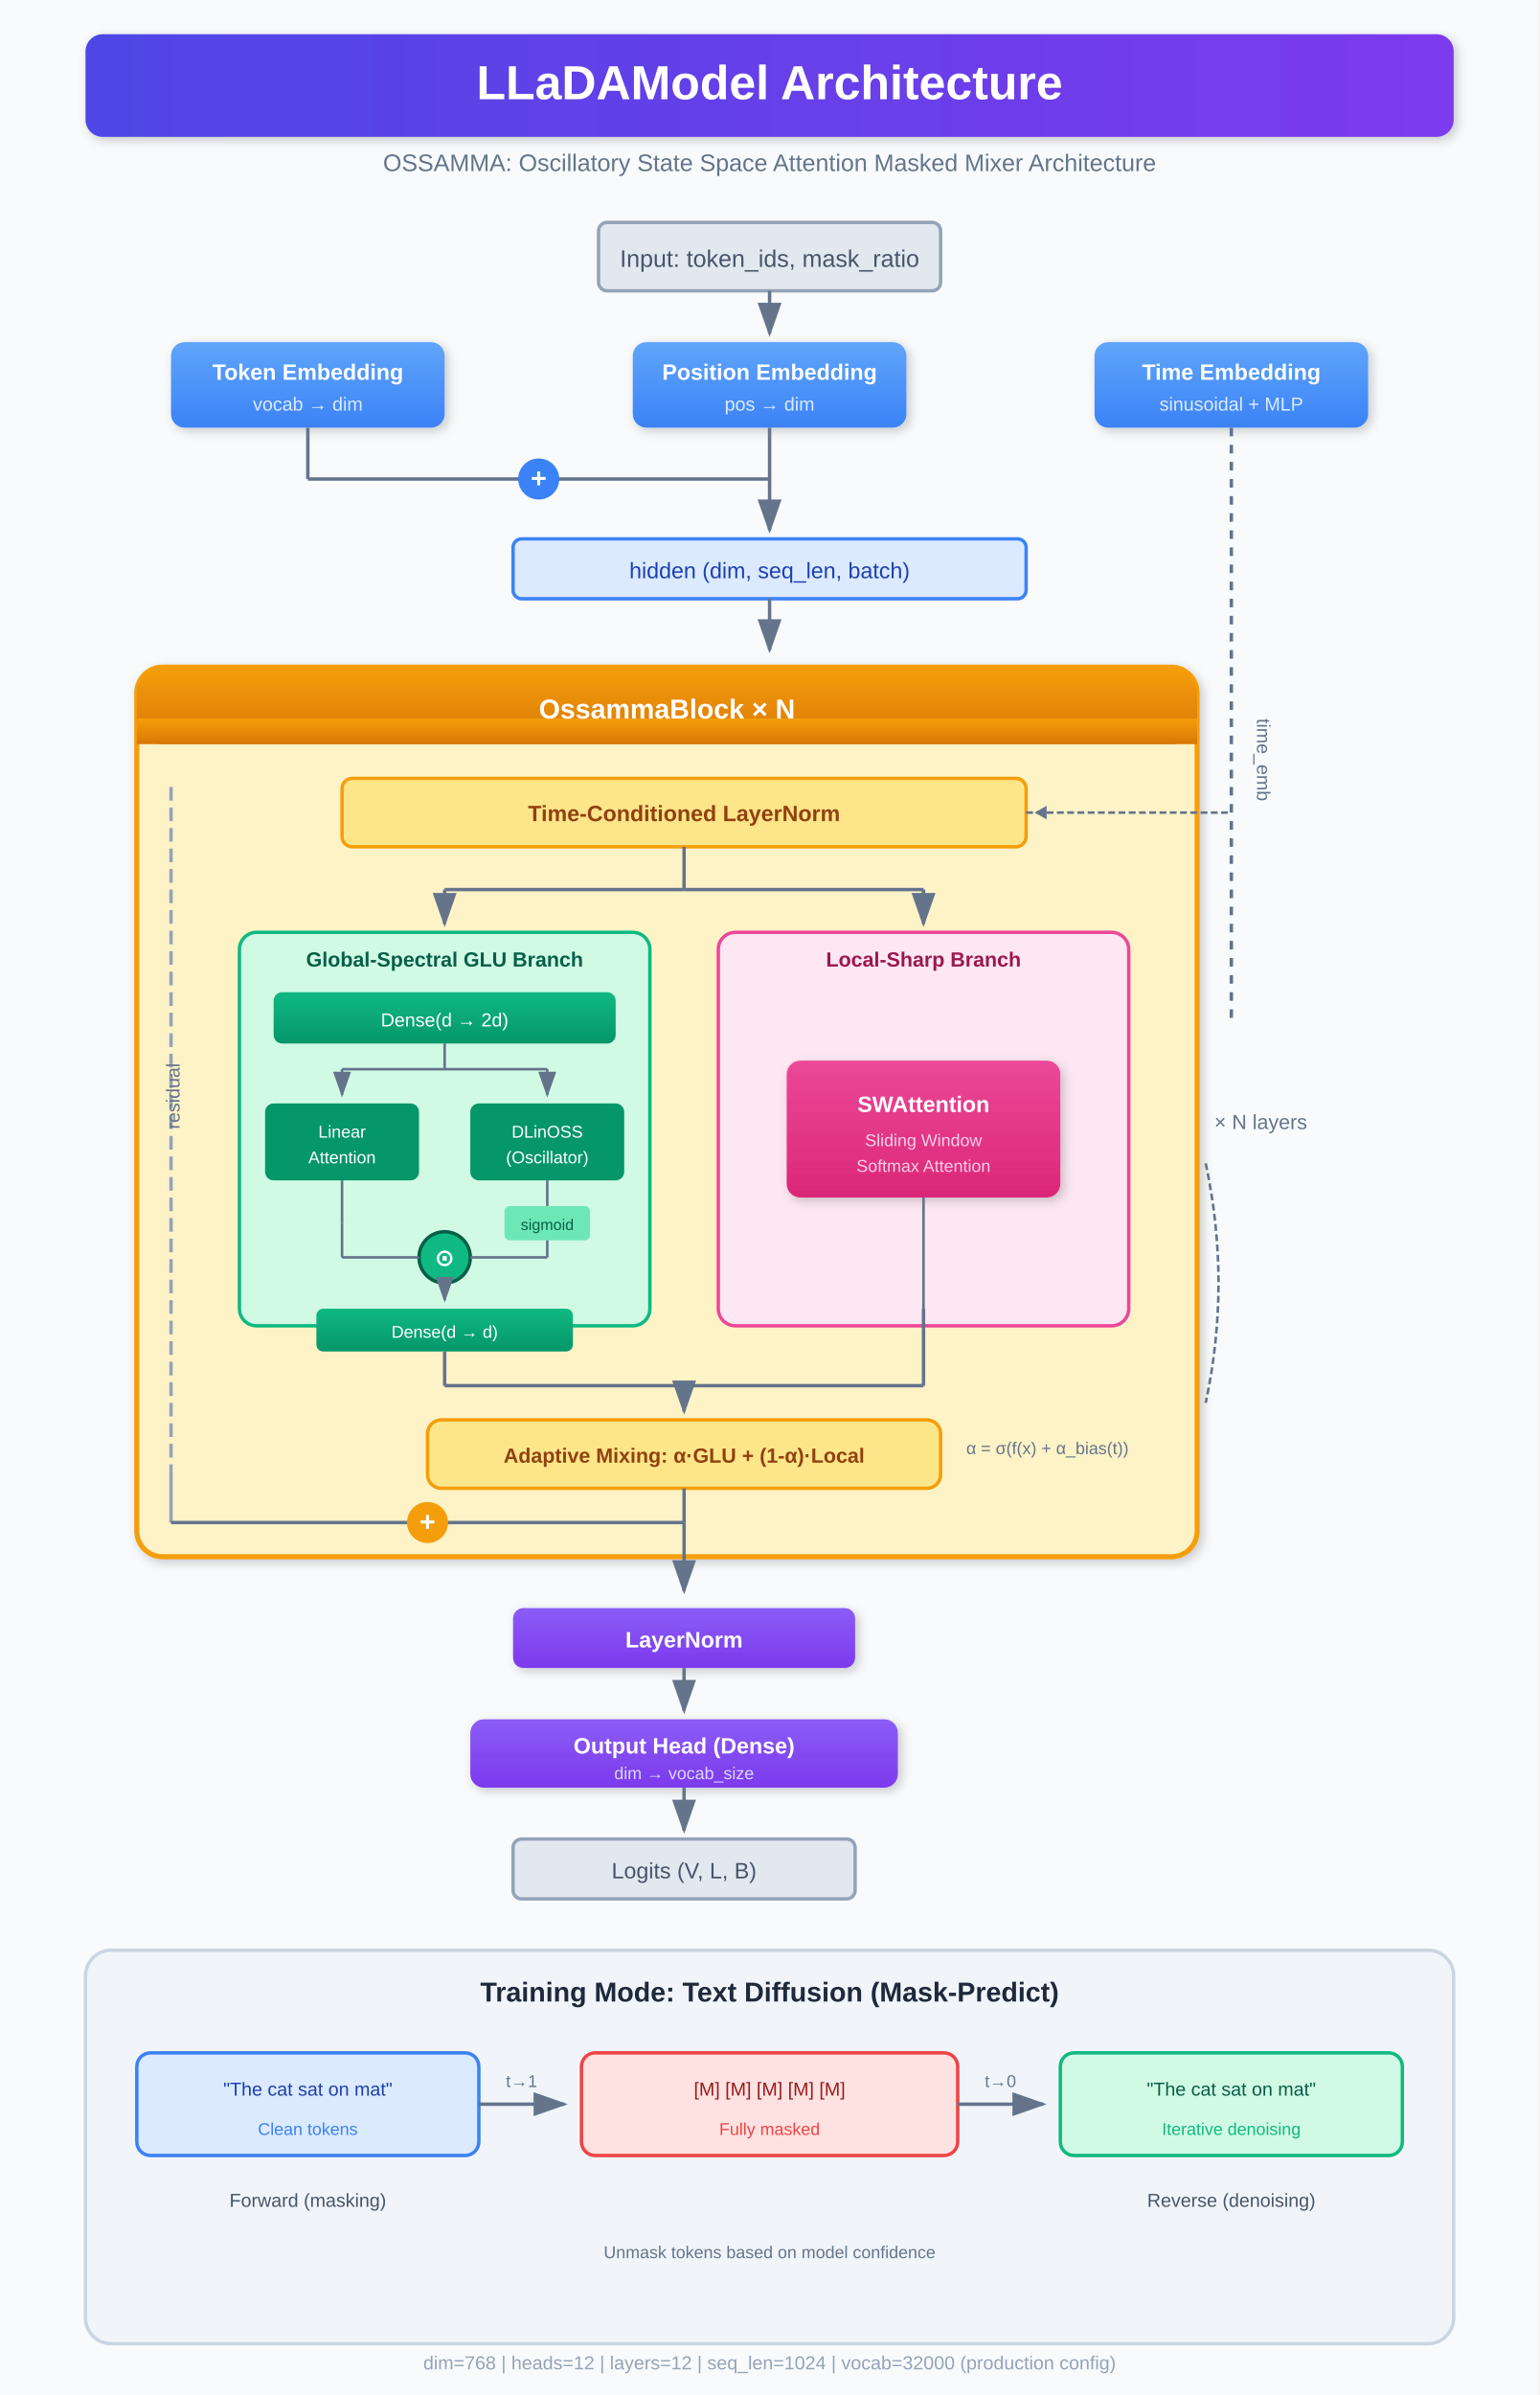
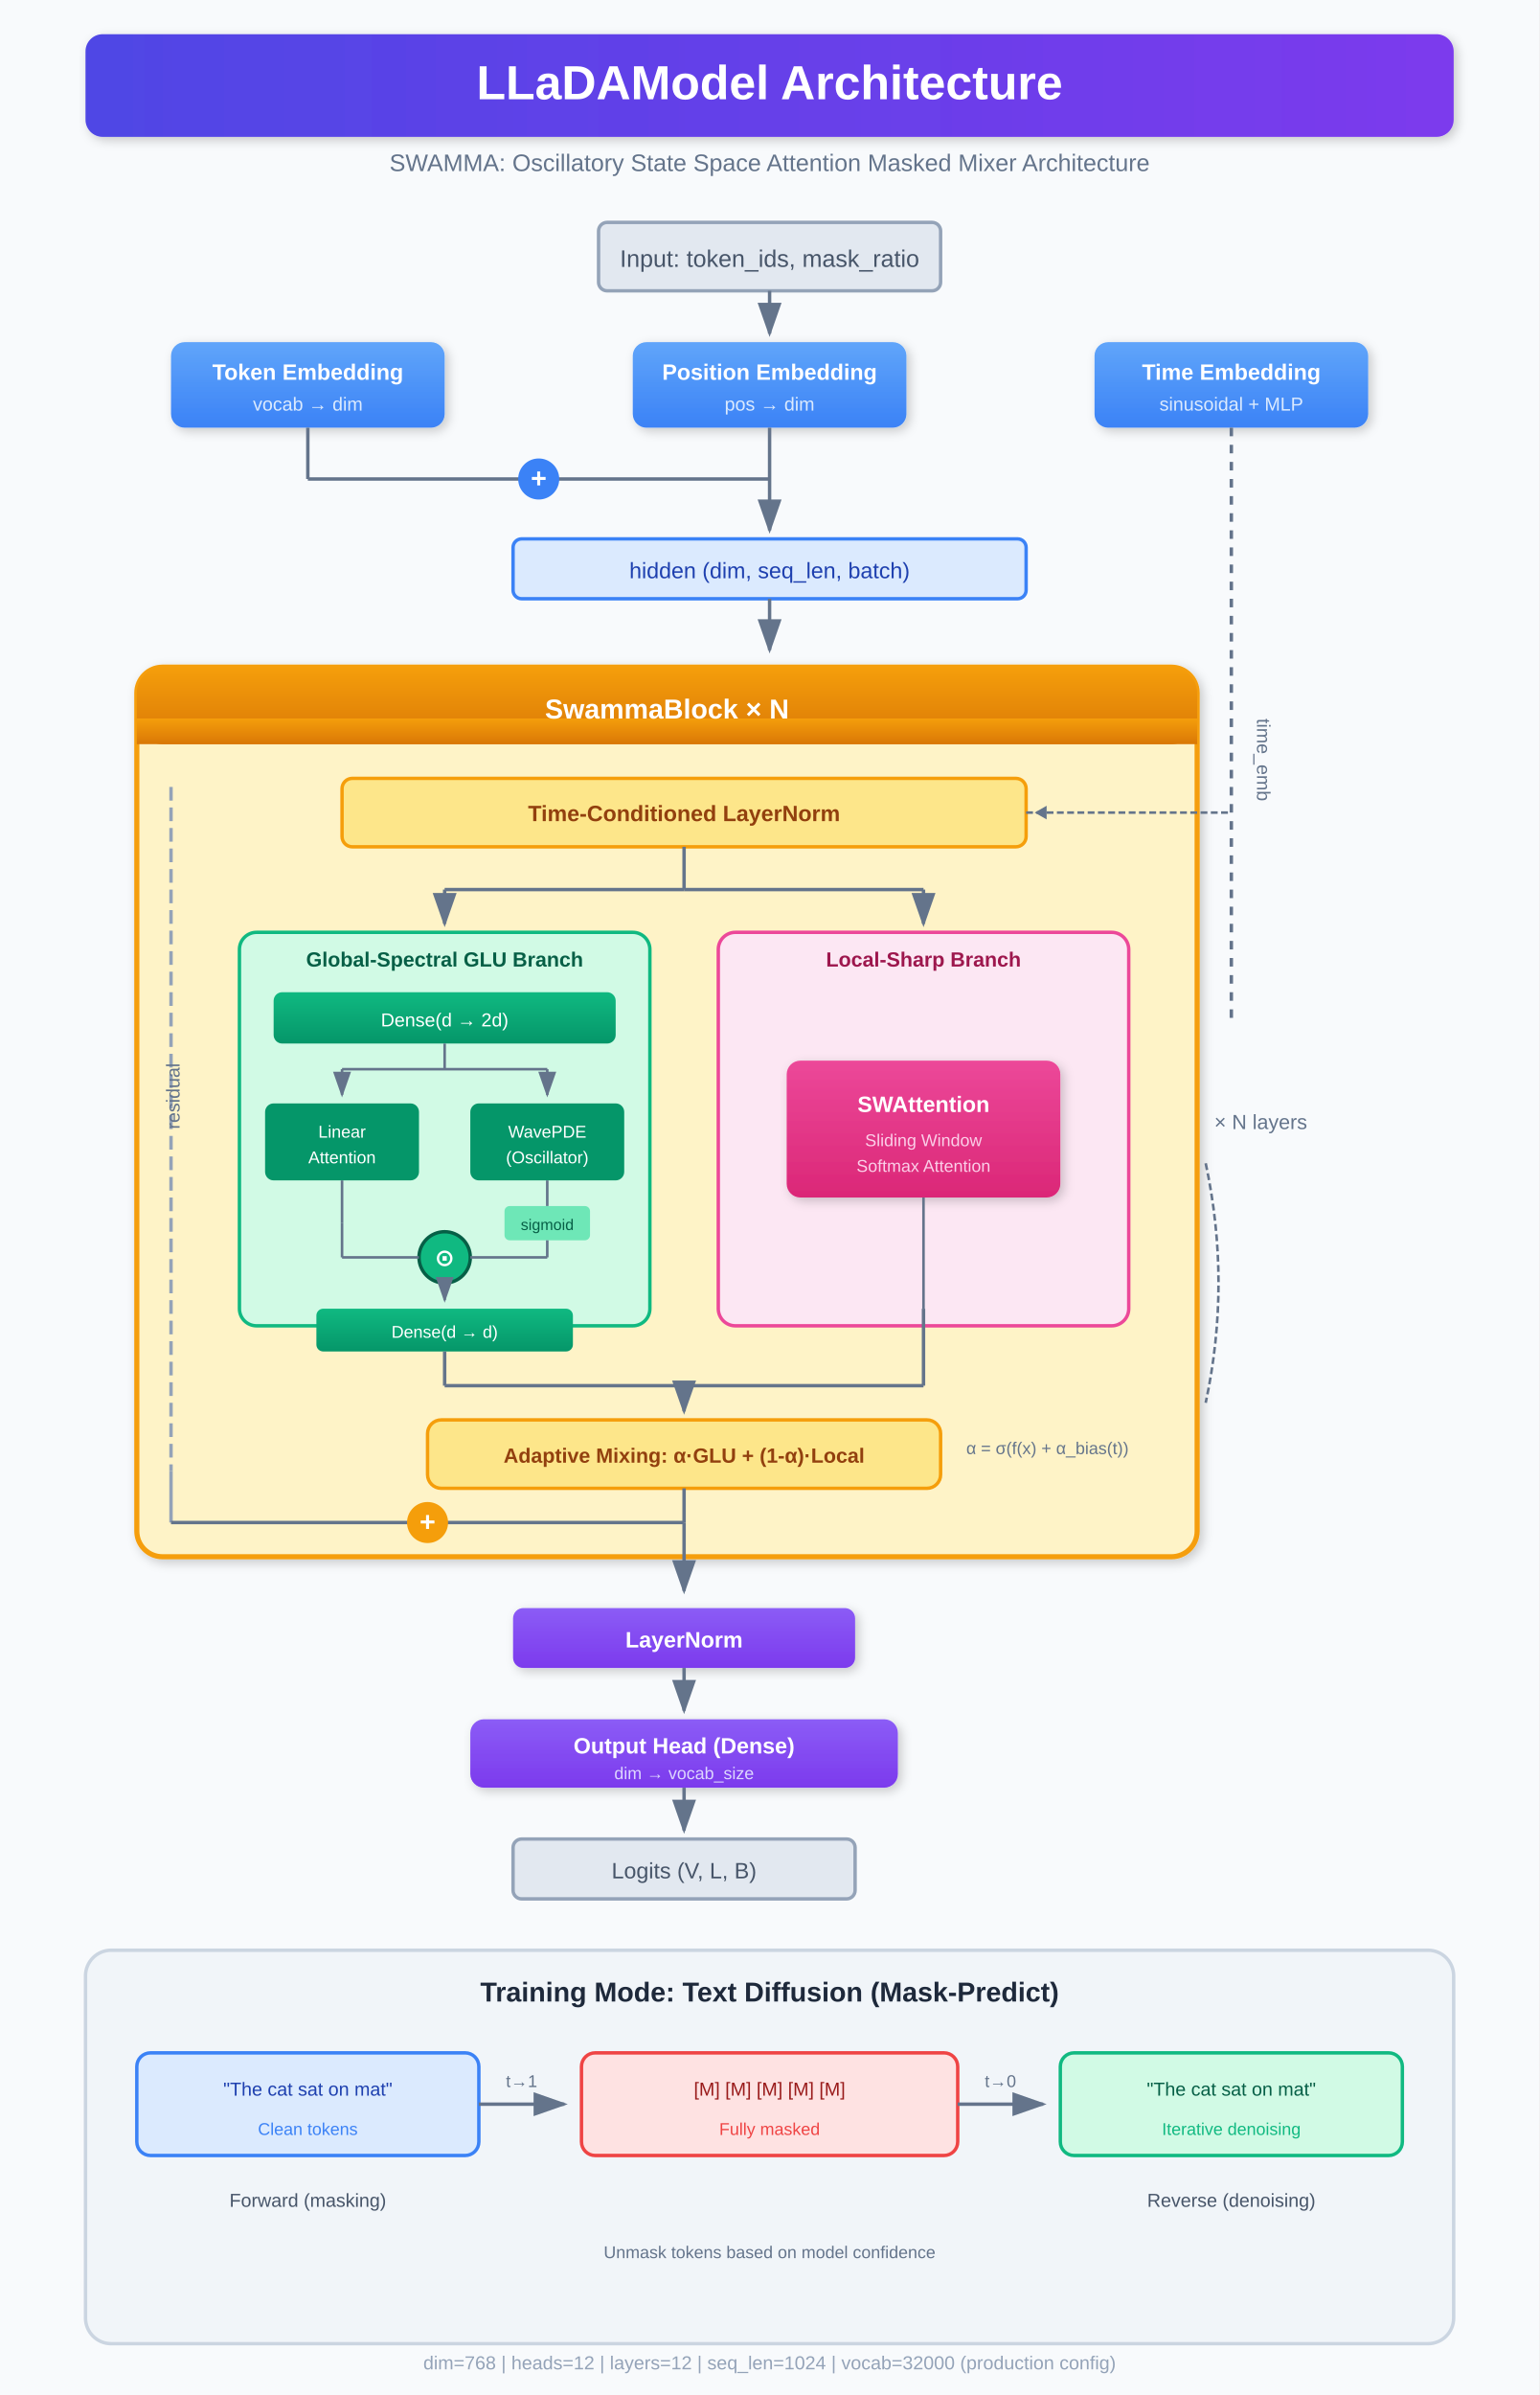
<svg xmlns="http://www.w3.org/2000/svg" viewBox="0 0 900 1400" width="900" height="1400">
  <defs>
    <linearGradient id="headerGrad" x1="0%" y1="0%" x2="100%" y2="0%">
      <stop offset="0%" style="stop-color:#4F46E5;stop-opacity:1" />
      <stop offset="100%" style="stop-color:#7C3AED;stop-opacity:1" />
    </linearGradient>
    <linearGradient id="embedGrad" x1="0%" y1="0%" x2="0%" y2="100%">
      <stop offset="0%" style="stop-color:#60A5FA;stop-opacity:1" />
      <stop offset="100%" style="stop-color:#3B82F6;stop-opacity:1" />
    </linearGradient>
    <linearGradient id="blockGrad" x1="0%" y1="0%" x2="0%" y2="100%">
      <stop offset="0%" style="stop-color:#F59E0B;stop-opacity:1" />
      <stop offset="100%" style="stop-color:#D97706;stop-opacity:1" />
    </linearGradient>
    <linearGradient id="gluGrad" x1="0%" y1="0%" x2="0%" y2="100%">
      <stop offset="0%" style="stop-color:#10B981;stop-opacity:1" />
      <stop offset="100%" style="stop-color:#059669;stop-opacity:1" />
    </linearGradient>
    <linearGradient id="attnGrad" x1="0%" y1="0%" x2="0%" y2="100%">
      <stop offset="0%" style="stop-color:#EC4899;stop-opacity:1" />
      <stop offset="100%" style="stop-color:#DB2777;stop-opacity:1" />
    </linearGradient>
    <linearGradient id="outputGrad" x1="0%" y1="0%" x2="0%" y2="100%">
      <stop offset="0%" style="stop-color:#8B5CF6;stop-opacity:1" />
      <stop offset="100%" style="stop-color:#7C3AED;stop-opacity:1" />
    </linearGradient>
    <filter id="shadow" x="-20%" y="-20%" width="140%" height="140%">
      <feDropShadow dx="2" dy="2" stdDeviation="3" flood-opacity="0.2" />
    </filter>
    <marker id="arrowhead" markerWidth="10" markerHeight="7" refX="9" refY="3.5" orient="auto">
      <polygon points="0 0, 10 3.5, 0 7" fill="#64748B" />
    </marker>
  </defs>
  <rect width="900" height="1400" fill="#F8FAFC" />
  <rect x="50" y="20" width="800" height="60" rx="10" fill="url(#headerGrad)" filter="url(#shadow)" />
  <text x="450" y="58" text-anchor="middle" font-family="Arial, sans-serif" font-size="28" font-weight="bold" fill="white">LLaDAModel Architecture</text>
  <text x="450" y="100" text-anchor="middle" font-family="Arial, sans-serif" font-size="14" fill="#64748B">
-     OSSAMMA: Oscillatory State Space Attention Masked Mixer Architecture
+     SWAMMA: Oscillatory State Space Attention Masked Mixer Architecture
  </text>
  <rect x="350" y="130" width="200" height="40" rx="5" fill="#E2E8F0" stroke="#94A3B8" stroke-width="2" />
  <text x="450" y="156" text-anchor="middle" font-family="Arial, sans-serif" font-size="14" fill="#475569">Input: token_ids, mask_ratio</text>
  <line x1="450" y1="170" x2="450" y2="195" stroke="#64748B" stroke-width="2" marker-end="url(#arrowhead)" />
  <rect x="100" y="200" width="160" height="50" rx="8" fill="url(#embedGrad)" filter="url(#shadow)" />
  <text x="180" y="222" text-anchor="middle" font-family="Arial, sans-serif" font-size="13" font-weight="bold" fill="white">Token Embedding</text>
  <text x="180" y="240" text-anchor="middle" font-family="Arial, sans-serif" font-size="11" fill="#DBEAFE">vocab → dim</text>
  <rect x="370" y="200" width="160" height="50" rx="8" fill="url(#embedGrad)" filter="url(#shadow)" />
  <text x="450" y="222" text-anchor="middle" font-family="Arial, sans-serif" font-size="13" font-weight="bold" fill="white">Position Embedding</text>
  <text x="450" y="240" text-anchor="middle" font-family="Arial, sans-serif" font-size="11" fill="#DBEAFE">pos → dim</text>
  <rect x="640" y="200" width="160" height="50" rx="8" fill="url(#embedGrad)" filter="url(#shadow)" />
  <text x="720" y="222" text-anchor="middle" font-family="Arial, sans-serif" font-size="13" font-weight="bold" fill="white">Time Embedding</text>
  <text x="720" y="240" text-anchor="middle" font-family="Arial, sans-serif" font-size="11" fill="#DBEAFE">sinusoidal + MLP</text>
  <line x1="180" y1="250" x2="180" y2="280" stroke="#64748B" stroke-width="2" />
  <line x1="450" y1="250" x2="450" y2="280" stroke="#64748B" stroke-width="2" />
  <line x1="180" y1="280" x2="450" y2="280" stroke="#64748B" stroke-width="2" />
  <circle cx="315" cy="280" r="12" fill="#3B82F6" />
  <text x="315" y="285" text-anchor="middle" font-family="Arial, sans-serif" font-size="16" font-weight="bold" fill="white">+</text>
  <line x1="450" y1="280" x2="450" y2="310" stroke="#64748B" stroke-width="2" marker-end="url(#arrowhead)" />
  <rect x="300" y="315" width="300" height="35" rx="5" fill="#DBEAFE" stroke="#3B82F6" stroke-width="2" />
  <text x="450" y="338" text-anchor="middle" font-family="Arial, sans-serif" font-size="13" fill="#1E40AF">hidden (dim, seq_len, batch)</text>
  <line x1="720" y1="250" x2="720" y2="600" stroke="#64748B" stroke-width="2" stroke-dasharray="5,5" />
  <text x="735" y="420" font-family="Arial, sans-serif" font-size="11" fill="#64748B" transform="rotate(90, 735, 420)">time_emb</text>
  <line x1="450" y1="350" x2="450" y2="380" stroke="#64748B" stroke-width="2" marker-end="url(#arrowhead)" />
  <rect x="80" y="390" width="620" height="520" rx="15" fill="#FEF3C7" stroke="#F59E0B" stroke-width="3" filter="url(#shadow)" />
  <rect x="80" y="390" width="620" height="45" rx="15" fill="url(#blockGrad)" />
  <rect x="80" y="420" width="620" height="15" fill="url(#blockGrad)" />
-   <text x="390" y="420" text-anchor="middle" font-family="Arial, sans-serif" font-size="16" font-weight="bold" fill="white">OssammaBlock × N</text>
+   <text x="390" y="420" text-anchor="middle" font-family="Arial, sans-serif" font-size="16" font-weight="bold" fill="white">SwammaBlock × N</text>
  <line x1="100" y1="460" x2="100" y2="860" stroke="#94A3B8" stroke-width="2" stroke-dasharray="8,4" />
  <text x="105" y="660" font-family="Arial, sans-serif" font-size="11" fill="#64748B" transform="rotate(-90, 105, 660)">residual</text>
  <rect x="200" y="455" width="400" height="40" rx="6" fill="#FDE68A" stroke="#F59E0B" stroke-width="2" />
  <text x="400" y="480" text-anchor="middle" font-family="Arial, sans-serif" font-size="13" font-weight="bold" fill="#92400E">Time-Conditioned LayerNorm</text>
  <line x1="600" y1="475" x2="720" y2="475" stroke="#64748B" stroke-width="1.5" stroke-dasharray="4,2" />
  <polygon points="605,475 612,471 612,479" fill="#64748B" />
  <line x1="400" y1="495" x2="400" y2="520" stroke="#64748B" stroke-width="2" />
  <line x1="400" y1="520" x2="260" y2="520" stroke="#64748B" stroke-width="2" />
  <line x1="400" y1="520" x2="540" y2="520" stroke="#64748B" stroke-width="2" />
  <line x1="260" y1="520" x2="260" y2="540" stroke="#64748B" stroke-width="2" marker-end="url(#arrowhead)" />
  <line x1="540" y1="520" x2="540" y2="540" stroke="#64748B" stroke-width="2" marker-end="url(#arrowhead)" />
  <rect x="140" y="545" width="240" height="230" rx="10" fill="#D1FAE5" stroke="#10B981" stroke-width="2" />
  <text x="260" y="565" text-anchor="middle" font-family="Arial, sans-serif" font-size="12" font-weight="bold" fill="#065F46">Global-Spectral GLU Branch</text>
  <rect x="160" y="580" width="200" height="30" rx="5" fill="url(#gluGrad)" />
  <text x="260" y="600" text-anchor="middle" font-family="Arial, sans-serif" font-size="11" fill="white">Dense(d → 2d)</text>
  <line x1="260" y1="610" x2="260" y2="625" stroke="#64748B" stroke-width="1.5" />
  <line x1="200" y1="625" x2="320" y2="625" stroke="#64748B" stroke-width="1.5" />
  <line x1="200" y1="625" x2="200" y2="640" stroke="#64748B" stroke-width="1.5" marker-end="url(#arrowhead)" />
  <line x1="320" y1="625" x2="320" y2="640" stroke="#64748B" stroke-width="1.5" marker-end="url(#arrowhead)" />
  <rect x="155" y="645" width="90" height="45" rx="5" fill="#059669" />
  <text x="200" y="665" text-anchor="middle" font-family="Arial, sans-serif" font-size="10" fill="white">Linear</text>
  <text x="200" y="680" text-anchor="middle" font-family="Arial, sans-serif" font-size="10" fill="white">Attention</text>
  <rect x="275" y="645" width="90" height="45" rx="5" fill="#059669" />
-   <text x="320" y="665" text-anchor="middle" font-family="Arial, sans-serif" font-size="10" fill="white">DLinOSS</text>
+   <text x="320" y="665" text-anchor="middle" font-family="Arial, sans-serif" font-size="10" fill="white">WavePDE</text>
  <text x="320" y="680" text-anchor="middle" font-family="Arial, sans-serif" font-size="10" fill="white">(Oscillator)</text>
  <line x1="200" y1="690" x2="200" y2="715" stroke="#64748B" stroke-width="1.5" />
  <line x1="320" y1="690" x2="320" y2="705" stroke="#64748B" stroke-width="1.5" />
  <rect x="295" y="705" width="50" height="20" rx="3" fill="#6EE7B7" />
  <text x="320" y="719" text-anchor="middle" font-family="Arial, sans-serif" font-size="9" fill="#065F46">sigmoid</text>
  <line x1="320" y1="725" x2="320" y2="735" stroke="#64748B" stroke-width="1.5" />
  <circle cx="260" cy="735" r="15" fill="#10B981" stroke="#065F46" stroke-width="2" />
  <text x="260" y="740" text-anchor="middle" font-family="Arial, sans-serif" font-size="14" font-weight="bold" fill="white">⊙</text>
  <line x1="200" y1="715" x2="200" y2="735" stroke="#64748B" stroke-width="1.5" />
  <line x1="200" y1="735" x2="245" y2="735" stroke="#64748B" stroke-width="1.5" />
  <line x1="275" y1="735" x2="320" y2="735" stroke="#64748B" stroke-width="1.5" />
  <line x1="260" y1="750" x2="260" y2="760" stroke="#64748B" stroke-width="1.5" marker-end="url(#arrowhead)" />
  <rect x="185" y="765" width="150" height="25" rx="4" fill="url(#gluGrad)" />
  <text x="260" y="782" text-anchor="middle" font-family="Arial, sans-serif" font-size="10" fill="white">Dense(d → d)</text>
  <rect x="420" y="545" width="240" height="230" rx="10" fill="#FCE7F3" stroke="#EC4899" stroke-width="2" />
  <text x="540" y="565" text-anchor="middle" font-family="Arial, sans-serif" font-size="12" font-weight="bold" fill="#9D174D">Local-Sharp Branch</text>
  <rect x="460" y="620" width="160" height="80" rx="8" fill="url(#attnGrad)" filter="url(#shadow)" />
  <text x="540" y="650" text-anchor="middle" font-family="Arial, sans-serif" font-size="13" font-weight="bold" fill="white">SWAttention</text>
  <text x="540" y="670" text-anchor="middle" font-family="Arial, sans-serif" font-size="10" fill="#FBCFE8">Sliding Window</text>
  <text x="540" y="685" text-anchor="middle" font-family="Arial, sans-serif" font-size="10" fill="#FBCFE8">Softmax Attention</text>
  <line x1="540" y1="700" x2="540" y2="765" stroke="#64748B" stroke-width="1.5" />
  <line x1="260" y1="790" x2="260" y2="810" stroke="#64748B" stroke-width="2" />
  <line x1="540" y1="765" x2="540" y2="810" stroke="#64748B" stroke-width="2" />
  <line x1="260" y1="810" x2="540" y2="810" stroke="#64748B" stroke-width="2" />
  <line x1="400" y1="810" x2="400" y2="825" stroke="#64748B" stroke-width="2" marker-end="url(#arrowhead)" />
  <rect x="250" y="830" width="300" height="40" rx="8" fill="#FDE68A" stroke="#F59E0B" stroke-width="2" />
  <text x="400" y="855" text-anchor="middle" font-family="Arial, sans-serif" font-size="12" font-weight="bold" fill="#92400E">Adaptive Mixing: α·GLU + (1-α)·Local</text>
  <text x="565" y="850" font-family="Arial, sans-serif" font-size="10" fill="#64748B">α = σ(f(x) + α_bias(t))</text>
  <line x1="400" y1="870" x2="400" y2="890" stroke="#64748B" stroke-width="2" />
  <line x1="100" y1="860" x2="100" y2="890" stroke="#94A3B8" stroke-width="2" />
  <line x1="100" y1="890" x2="400" y2="890" stroke="#64748B" stroke-width="2" />
  <circle cx="250" cy="890" r="12" fill="#F59E0B" />
  <text x="250" y="895" text-anchor="middle" font-family="Arial, sans-serif" font-size="16" font-weight="bold" fill="white">+</text>
  <line x1="400" y1="890" x2="400" y2="930" stroke="#64748B" stroke-width="2" marker-end="url(#arrowhead)" />
  <text x="710" y="660" font-family="Arial, sans-serif" font-size="12" fill="#64748B">× N layers</text>
  <path d="M 705 680 Q 720 750 705 820" stroke="#64748B" stroke-width="1.5" fill="none" stroke-dasharray="4,2" />
  <rect x="300" y="940" width="200" height="35" rx="6" fill="url(#outputGrad)" filter="url(#shadow)" />
  <text x="400" y="963" text-anchor="middle" font-family="Arial, sans-serif" font-size="13" font-weight="bold" fill="white">LayerNorm</text>
  <line x1="400" y1="975" x2="400" y2="1000" stroke="#64748B" stroke-width="2" marker-end="url(#arrowhead)" />
  <rect x="275" y="1005" width="250" height="40" rx="8" fill="url(#outputGrad)" filter="url(#shadow)" />
  <text x="400" y="1025" text-anchor="middle" font-family="Arial, sans-serif" font-size="13" font-weight="bold" fill="white">Output Head (Dense)</text>
  <text x="400" y="1040" text-anchor="middle" font-family="Arial, sans-serif" font-size="10" fill="#DDD6FE">dim → vocab_size</text>
  <line x1="400" y1="1045" x2="400" y2="1070" stroke="#64748B" stroke-width="2" marker-end="url(#arrowhead)" />
  <rect x="300" y="1075" width="200" height="35" rx="5" fill="#E2E8F0" stroke="#94A3B8" stroke-width="2" />
  <text x="400" y="1098" text-anchor="middle" font-family="Arial, sans-serif" font-size="13" fill="#475569">Logits (V, L, B)</text>
  <rect x="50" y="1140" width="800" height="230" rx="15" fill="#F1F5F9" stroke="#CBD5E1" stroke-width="2" />
  <text x="450" y="1170" text-anchor="middle" font-family="Arial, sans-serif" font-size="16" font-weight="bold" fill="#1E293B">Training Mode: Text Diffusion (Mask-Predict)</text>
  <rect x="80" y="1200" width="200" height="60" rx="8" fill="#DBEAFE" stroke="#3B82F6" stroke-width="2" />
  <text x="180" y="1225" text-anchor="middle" font-family="Arial, sans-serif" font-size="11" fill="#1E40AF">"The cat sat on mat"</text>
  <text x="180" y="1248" text-anchor="middle" font-family="Arial, sans-serif" font-size="10" fill="#3B82F6">Clean tokens</text>
  <line x1="280" y1="1230" x2="330" y2="1230" stroke="#64748B" stroke-width="2" marker-end="url(#arrowhead)" />
  <text x="305" y="1220" text-anchor="middle" font-family="Arial, sans-serif" font-size="10" fill="#64748B">t→1</text>
  <rect x="340" y="1200" width="220" height="60" rx="8" fill="#FEE2E2" stroke="#EF4444" stroke-width="2" />
  <text x="450" y="1225" text-anchor="middle" font-family="Arial, sans-serif" font-size="11" fill="#991B1B">[M] [M] [M] [M] [M]</text>
  <text x="450" y="1248" text-anchor="middle" font-family="Arial, sans-serif" font-size="10" fill="#EF4444">Fully masked</text>
  <line x1="560" y1="1230" x2="610" y2="1230" stroke="#64748B" stroke-width="2" marker-end="url(#arrowhead)" />
  <text x="585" y="1220" text-anchor="middle" font-family="Arial, sans-serif" font-size="10" fill="#64748B">t→0</text>
  <rect x="620" y="1200" width="200" height="60" rx="8" fill="#D1FAE5" stroke="#10B981" stroke-width="2" />
  <text x="720" y="1225" text-anchor="middle" font-family="Arial, sans-serif" font-size="11" fill="#065F46">"The cat sat on mat"</text>
  <text x="720" y="1248" text-anchor="middle" font-family="Arial, sans-serif" font-size="10" fill="#10B981">Iterative denoising</text>
  <text x="180" y="1290" text-anchor="middle" font-family="Arial, sans-serif" font-size="11" fill="#475569">Forward (masking)</text>
  <text x="720" y="1290" text-anchor="middle" font-family="Arial, sans-serif" font-size="11" fill="#475569">Reverse (denoising)</text>
  <text x="450" y="1320" text-anchor="middle" font-family="Arial, sans-serif" font-size="10" fill="#64748B">Unmask tokens based on model confidence</text>
  <text x="450" y="1385" text-anchor="middle" font-family="Arial, sans-serif" font-size="11" fill="#94A3B8">
    dim=768 | heads=12 | layers=12 | seq_len=1024 | vocab=32000 (production config)
  </text>
</svg>
